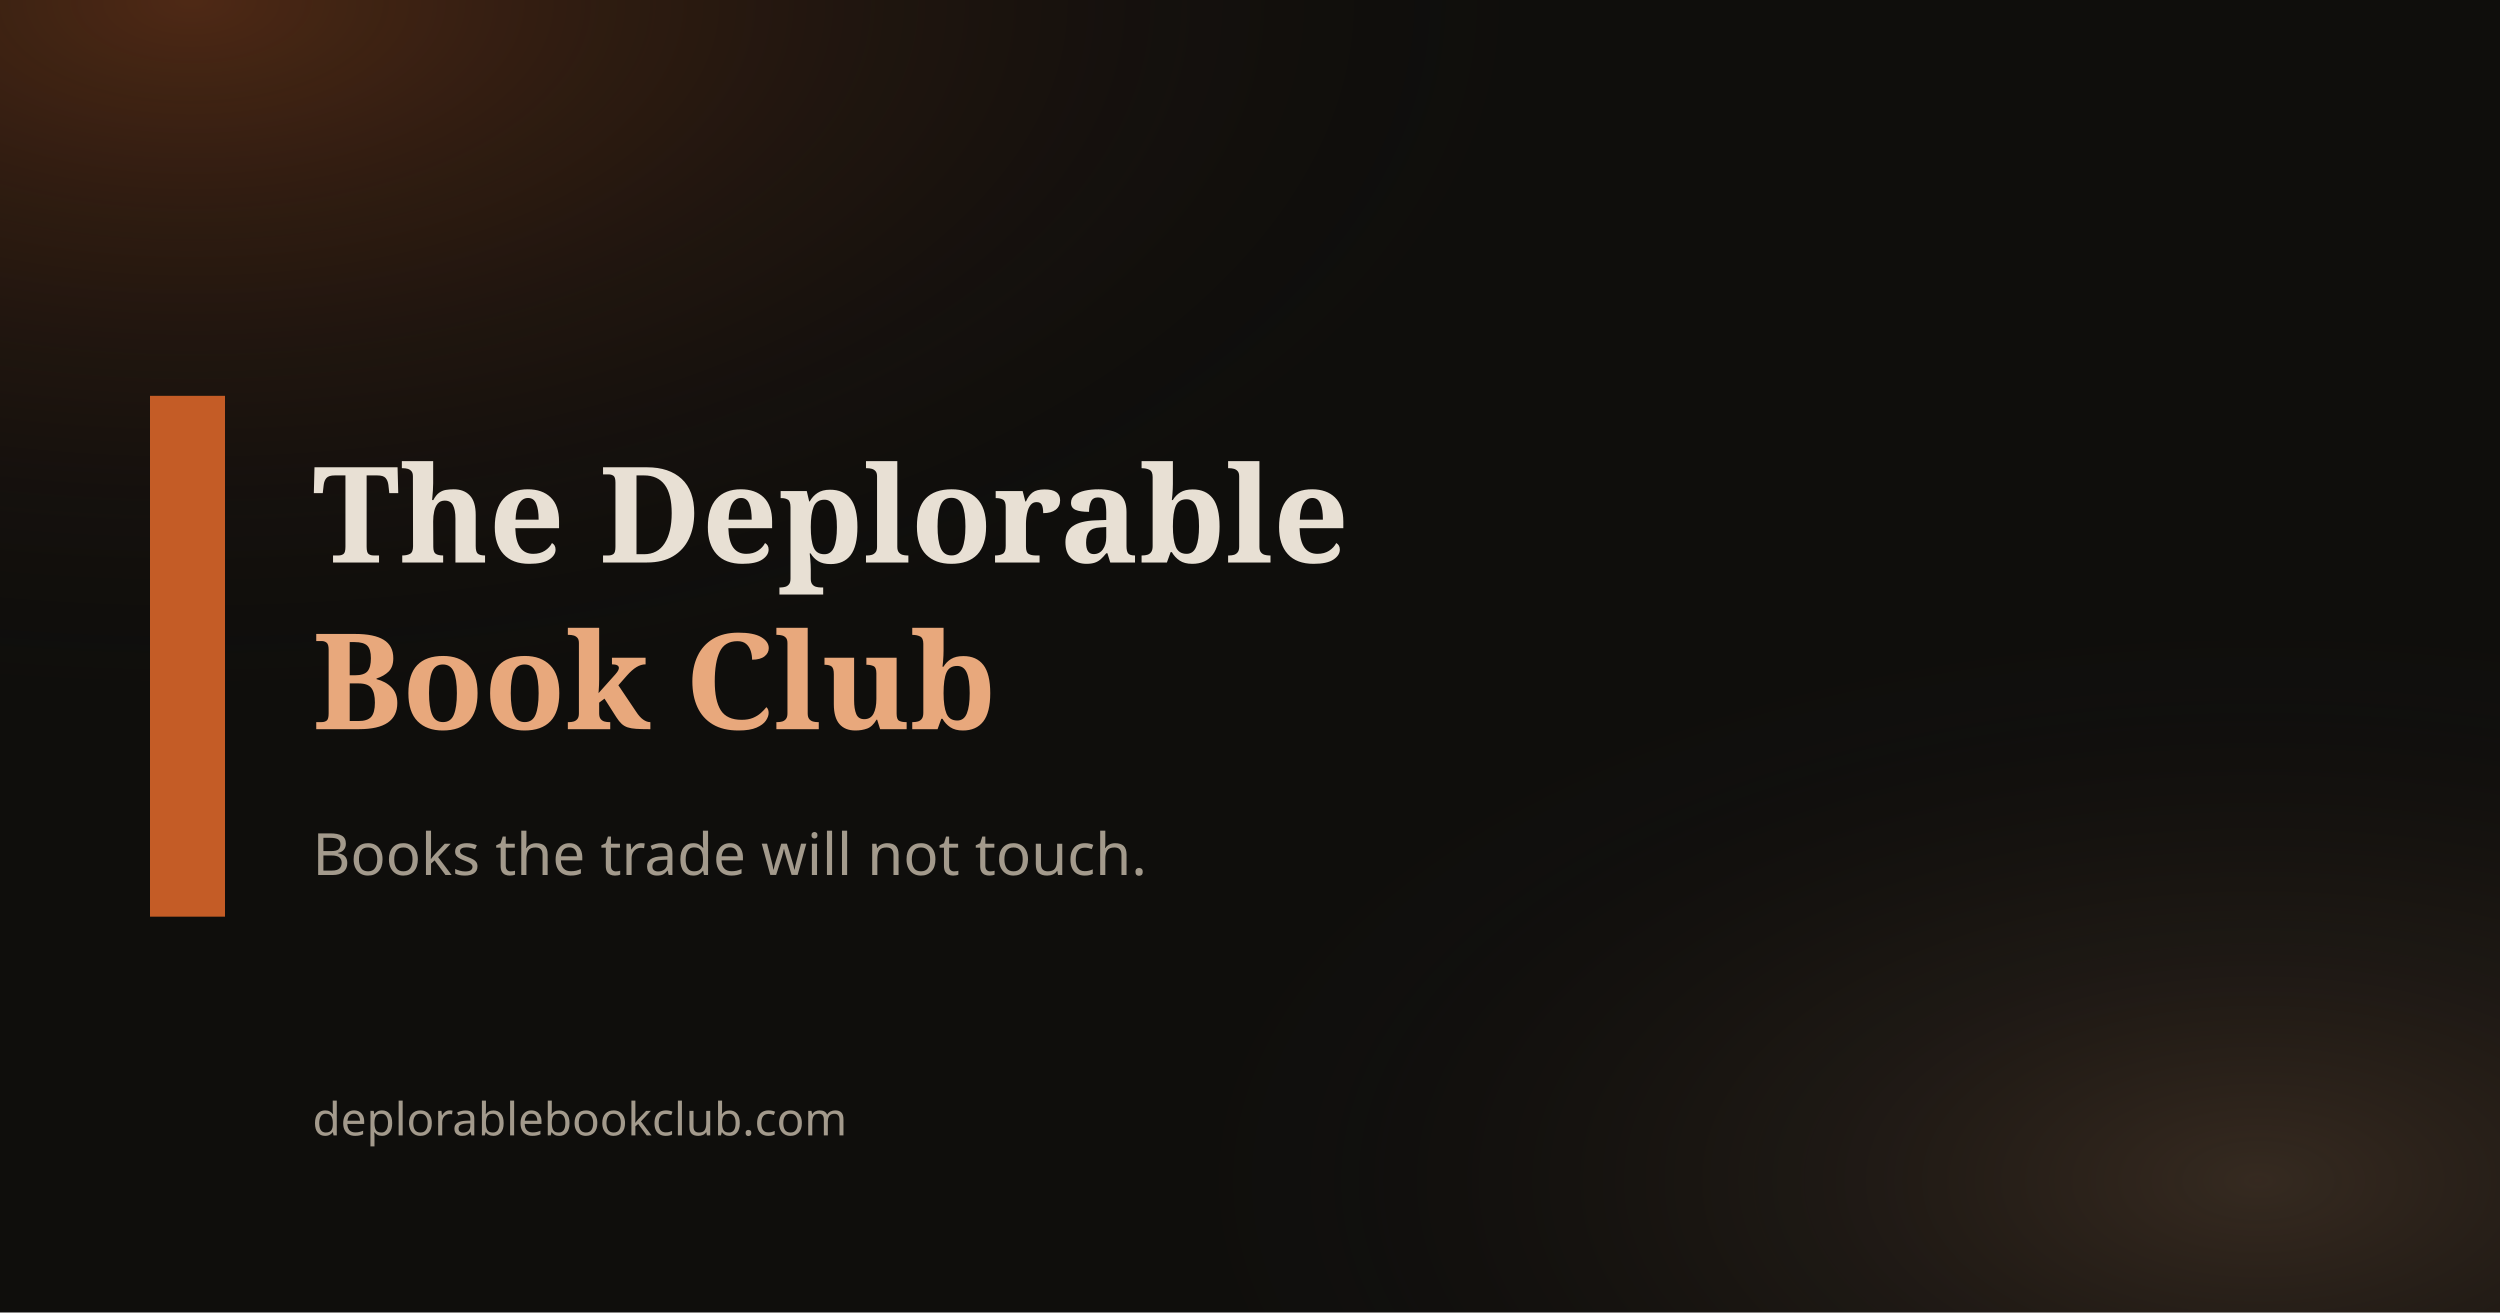
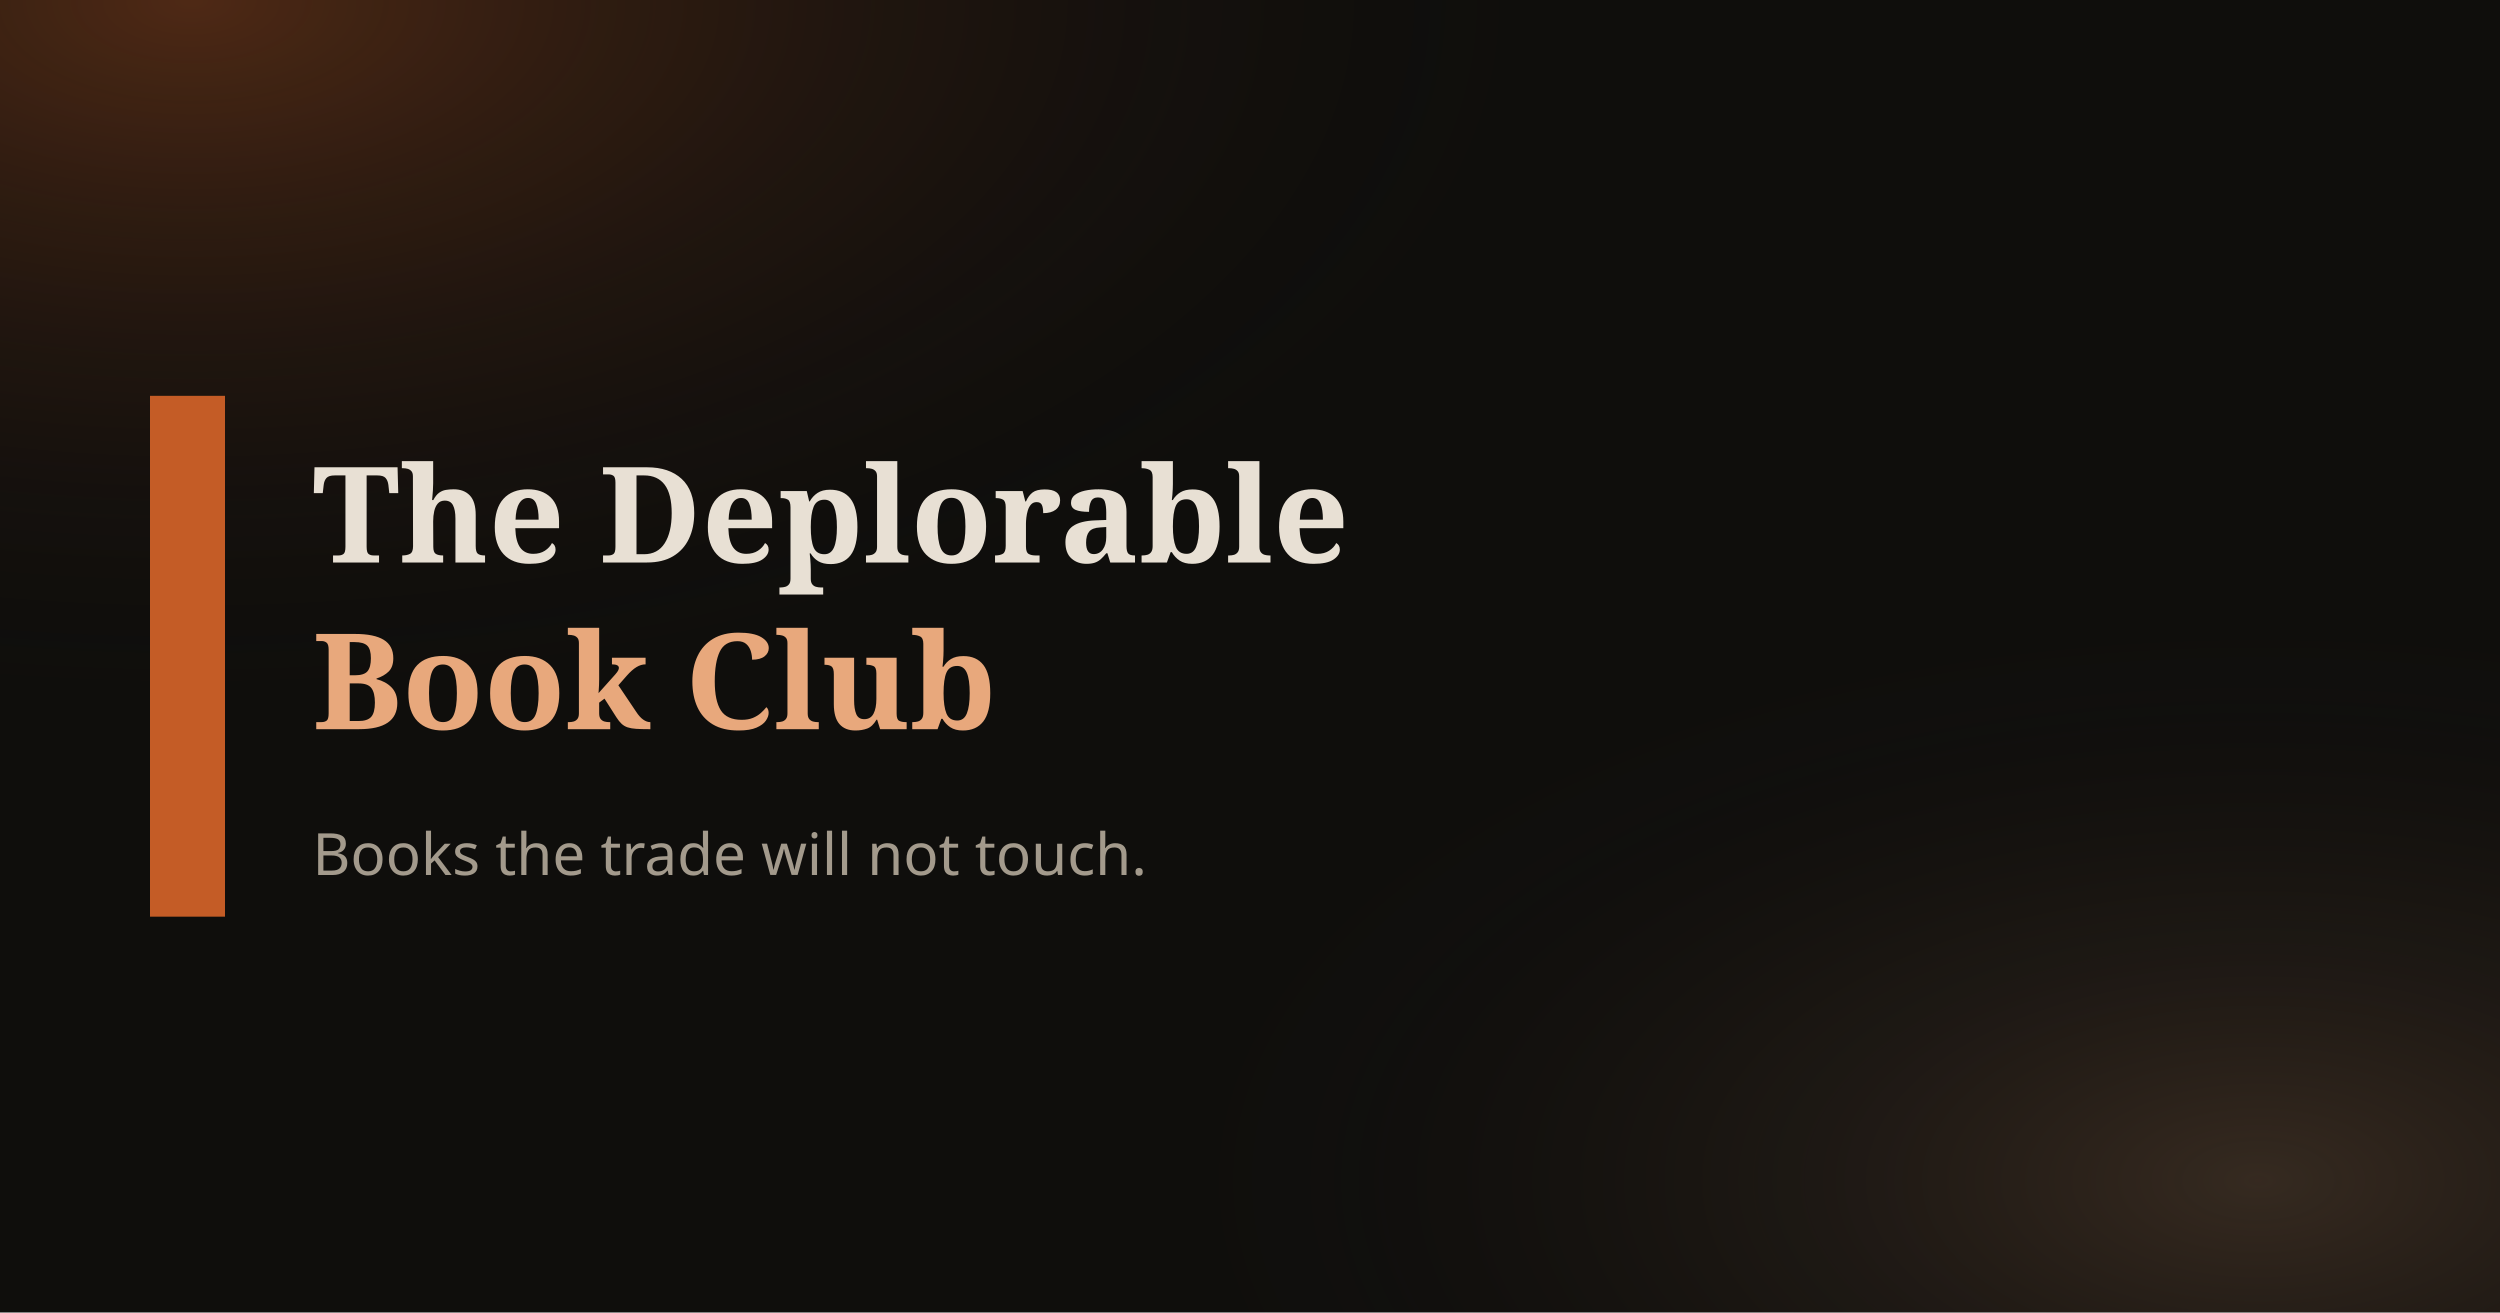
<svg xmlns="http://www.w3.org/2000/svg" width="1200" height="630" viewBox="0 0 1200 630">
  <rect width="1200" height="630" fill="#0f0e0c" />
  <defs>
    <radialGradient id="g1" cx="8%" cy="0%" r="55%">
      <stop offset="0%" stop-color="#c45c26" stop-opacity="0.35" />
      <stop offset="100%" stop-color="#0f0e0c" stop-opacity="0" />
    </radialGradient>
    <radialGradient id="g2" cx="90%" cy="90%" r="45%">
      <stop offset="0%" stop-color="#e8a87c" stop-opacity="0.18" />
      <stop offset="100%" stop-color="#0f0e0c" stop-opacity="0" />
    </radialGradient>
  </defs>
  <rect width="1200" height="630" fill="url(#g1)" />
  <rect width="1200" height="630" fill="url(#g2)" />
  <rect x="72" y="190" width="36" height="250" fill="#c45c26" />
  <text x="150" y="270" fill="#e8e0d4" font-family="Georgia, serif" font-size="64" font-weight="700">The Deplorable</text>
  <text x="150" y="350" fill="#e8a87c" font-family="Georgia, serif" font-size="64" font-weight="700">Book Club</text>
  <text x="150" y="420" fill="#a39a8c" font-family="system-ui, sans-serif" font-size="28">Books the trade will not touch.</text>
-   <text x="150" y="545" fill="#a39a8c" font-family="system-ui, sans-serif" font-size="22">deplorablebookclub.com</text>
</svg>
